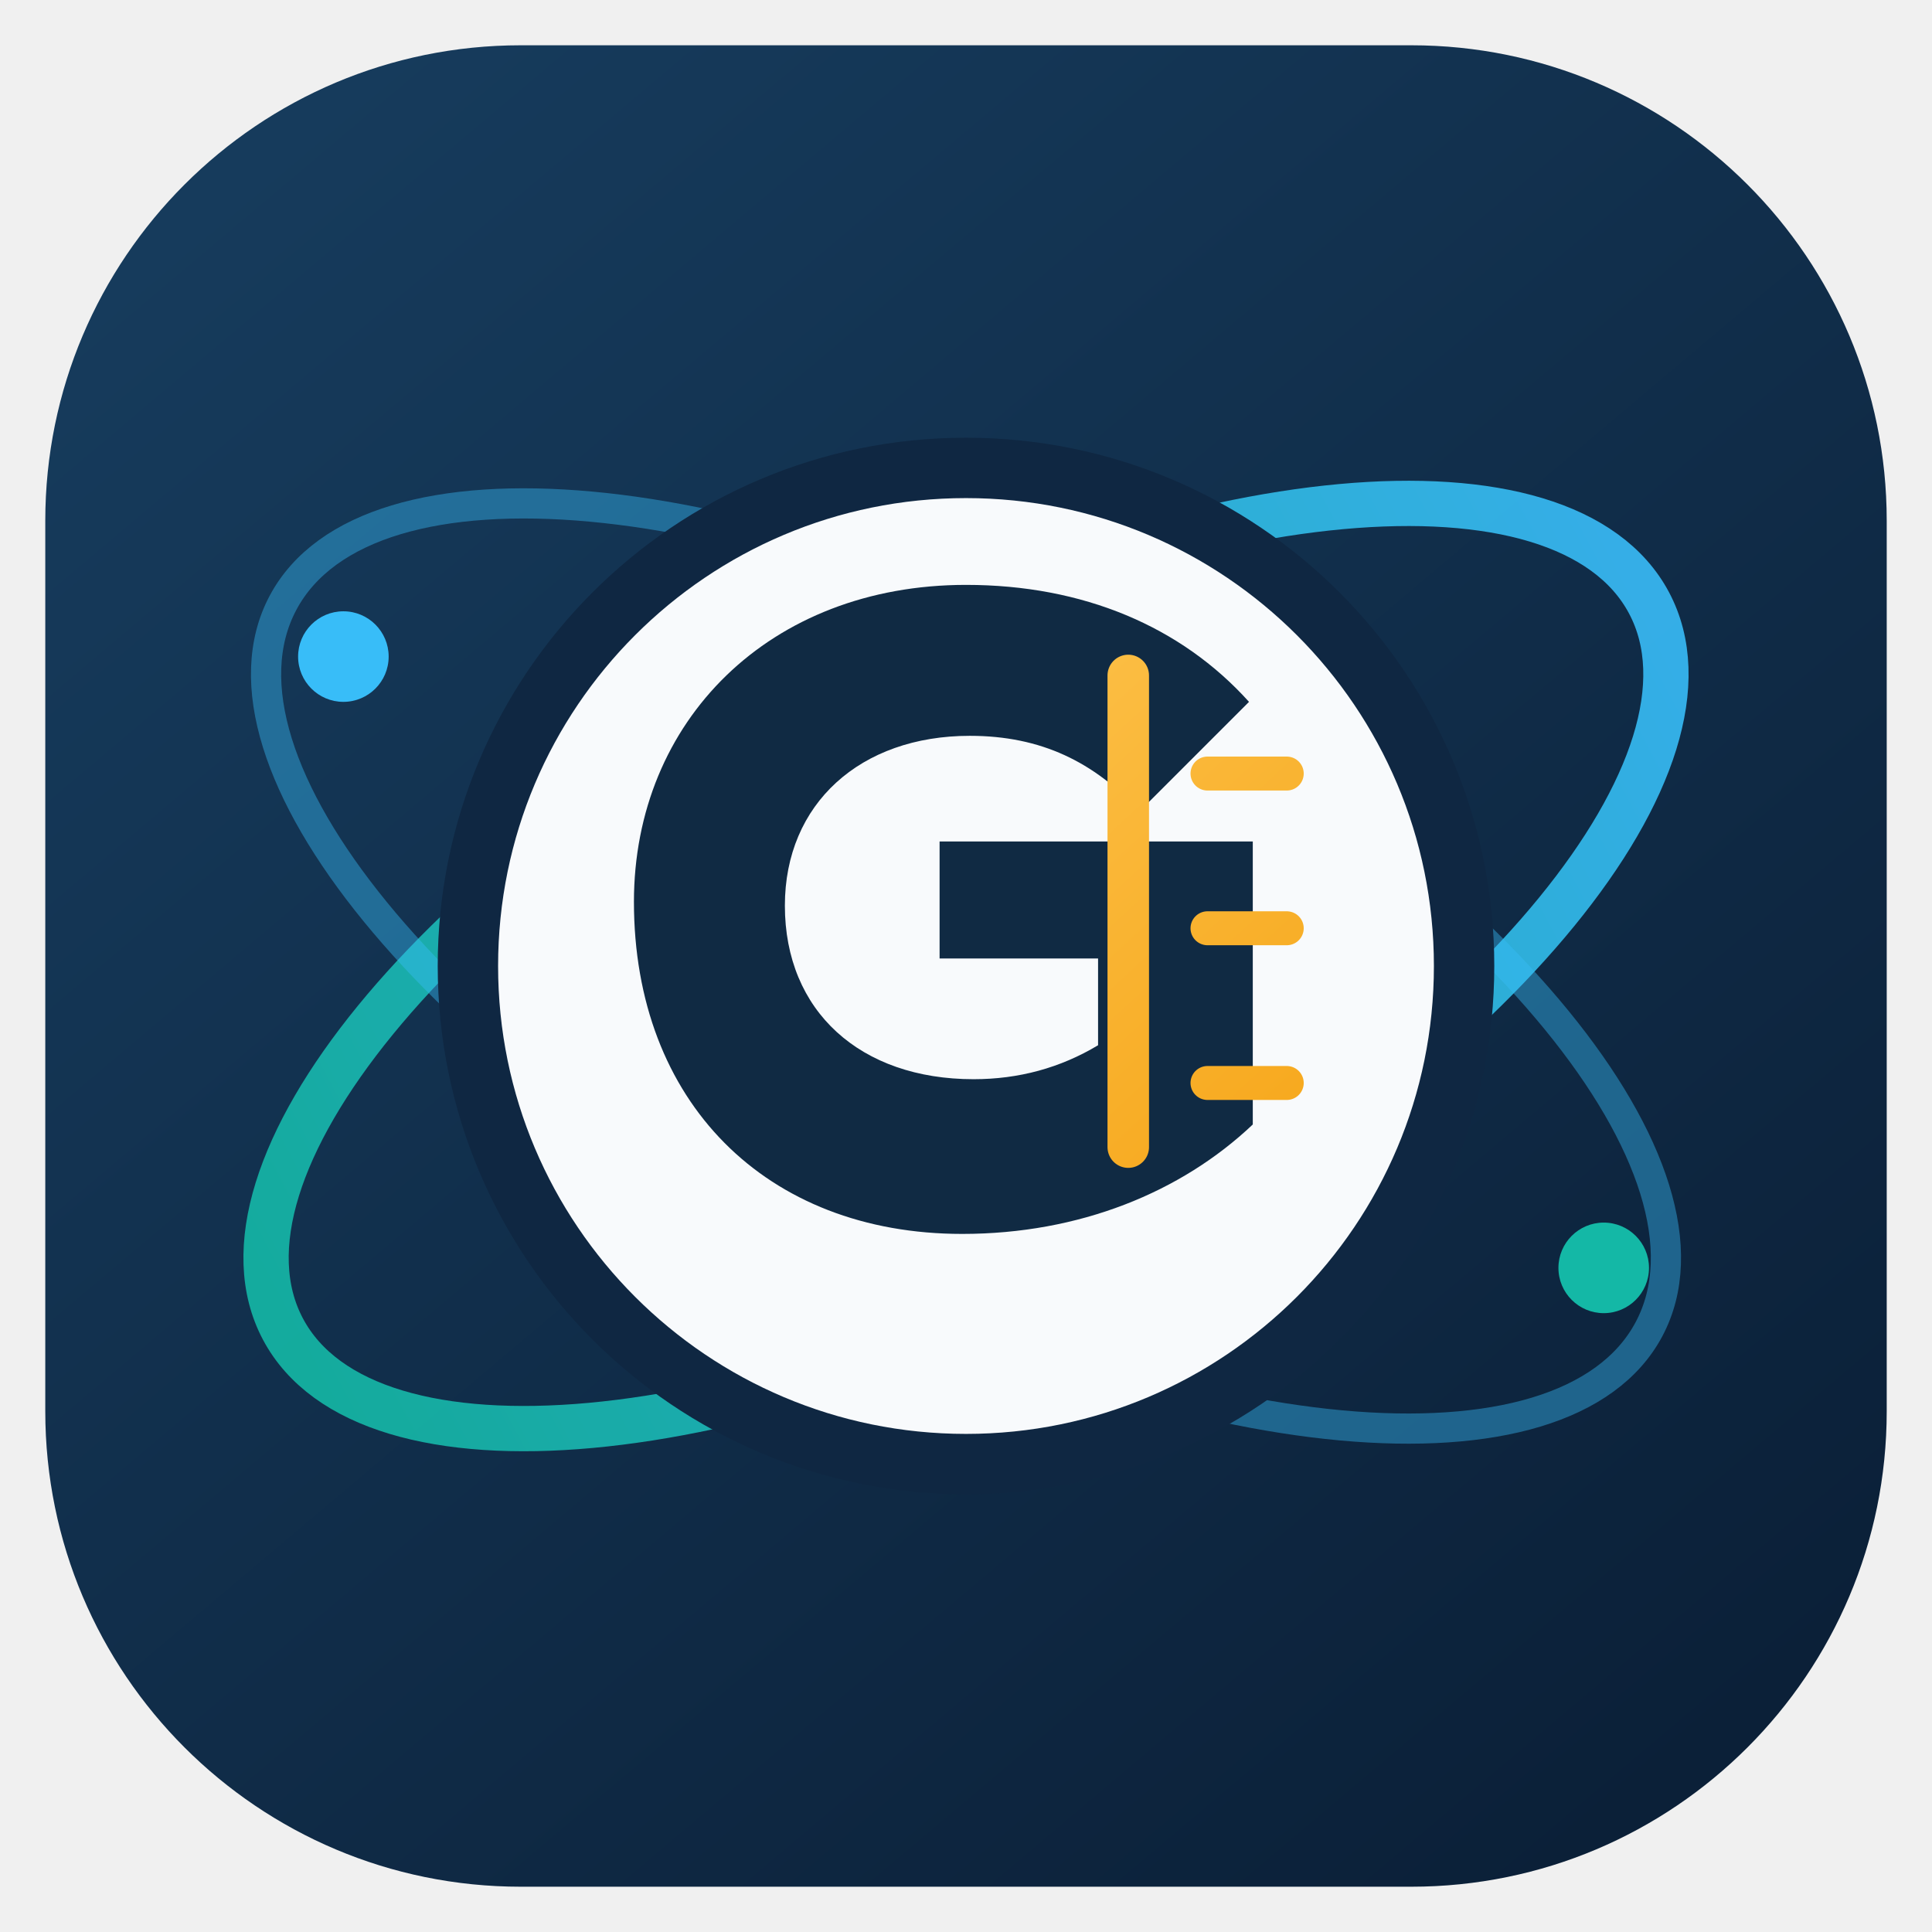
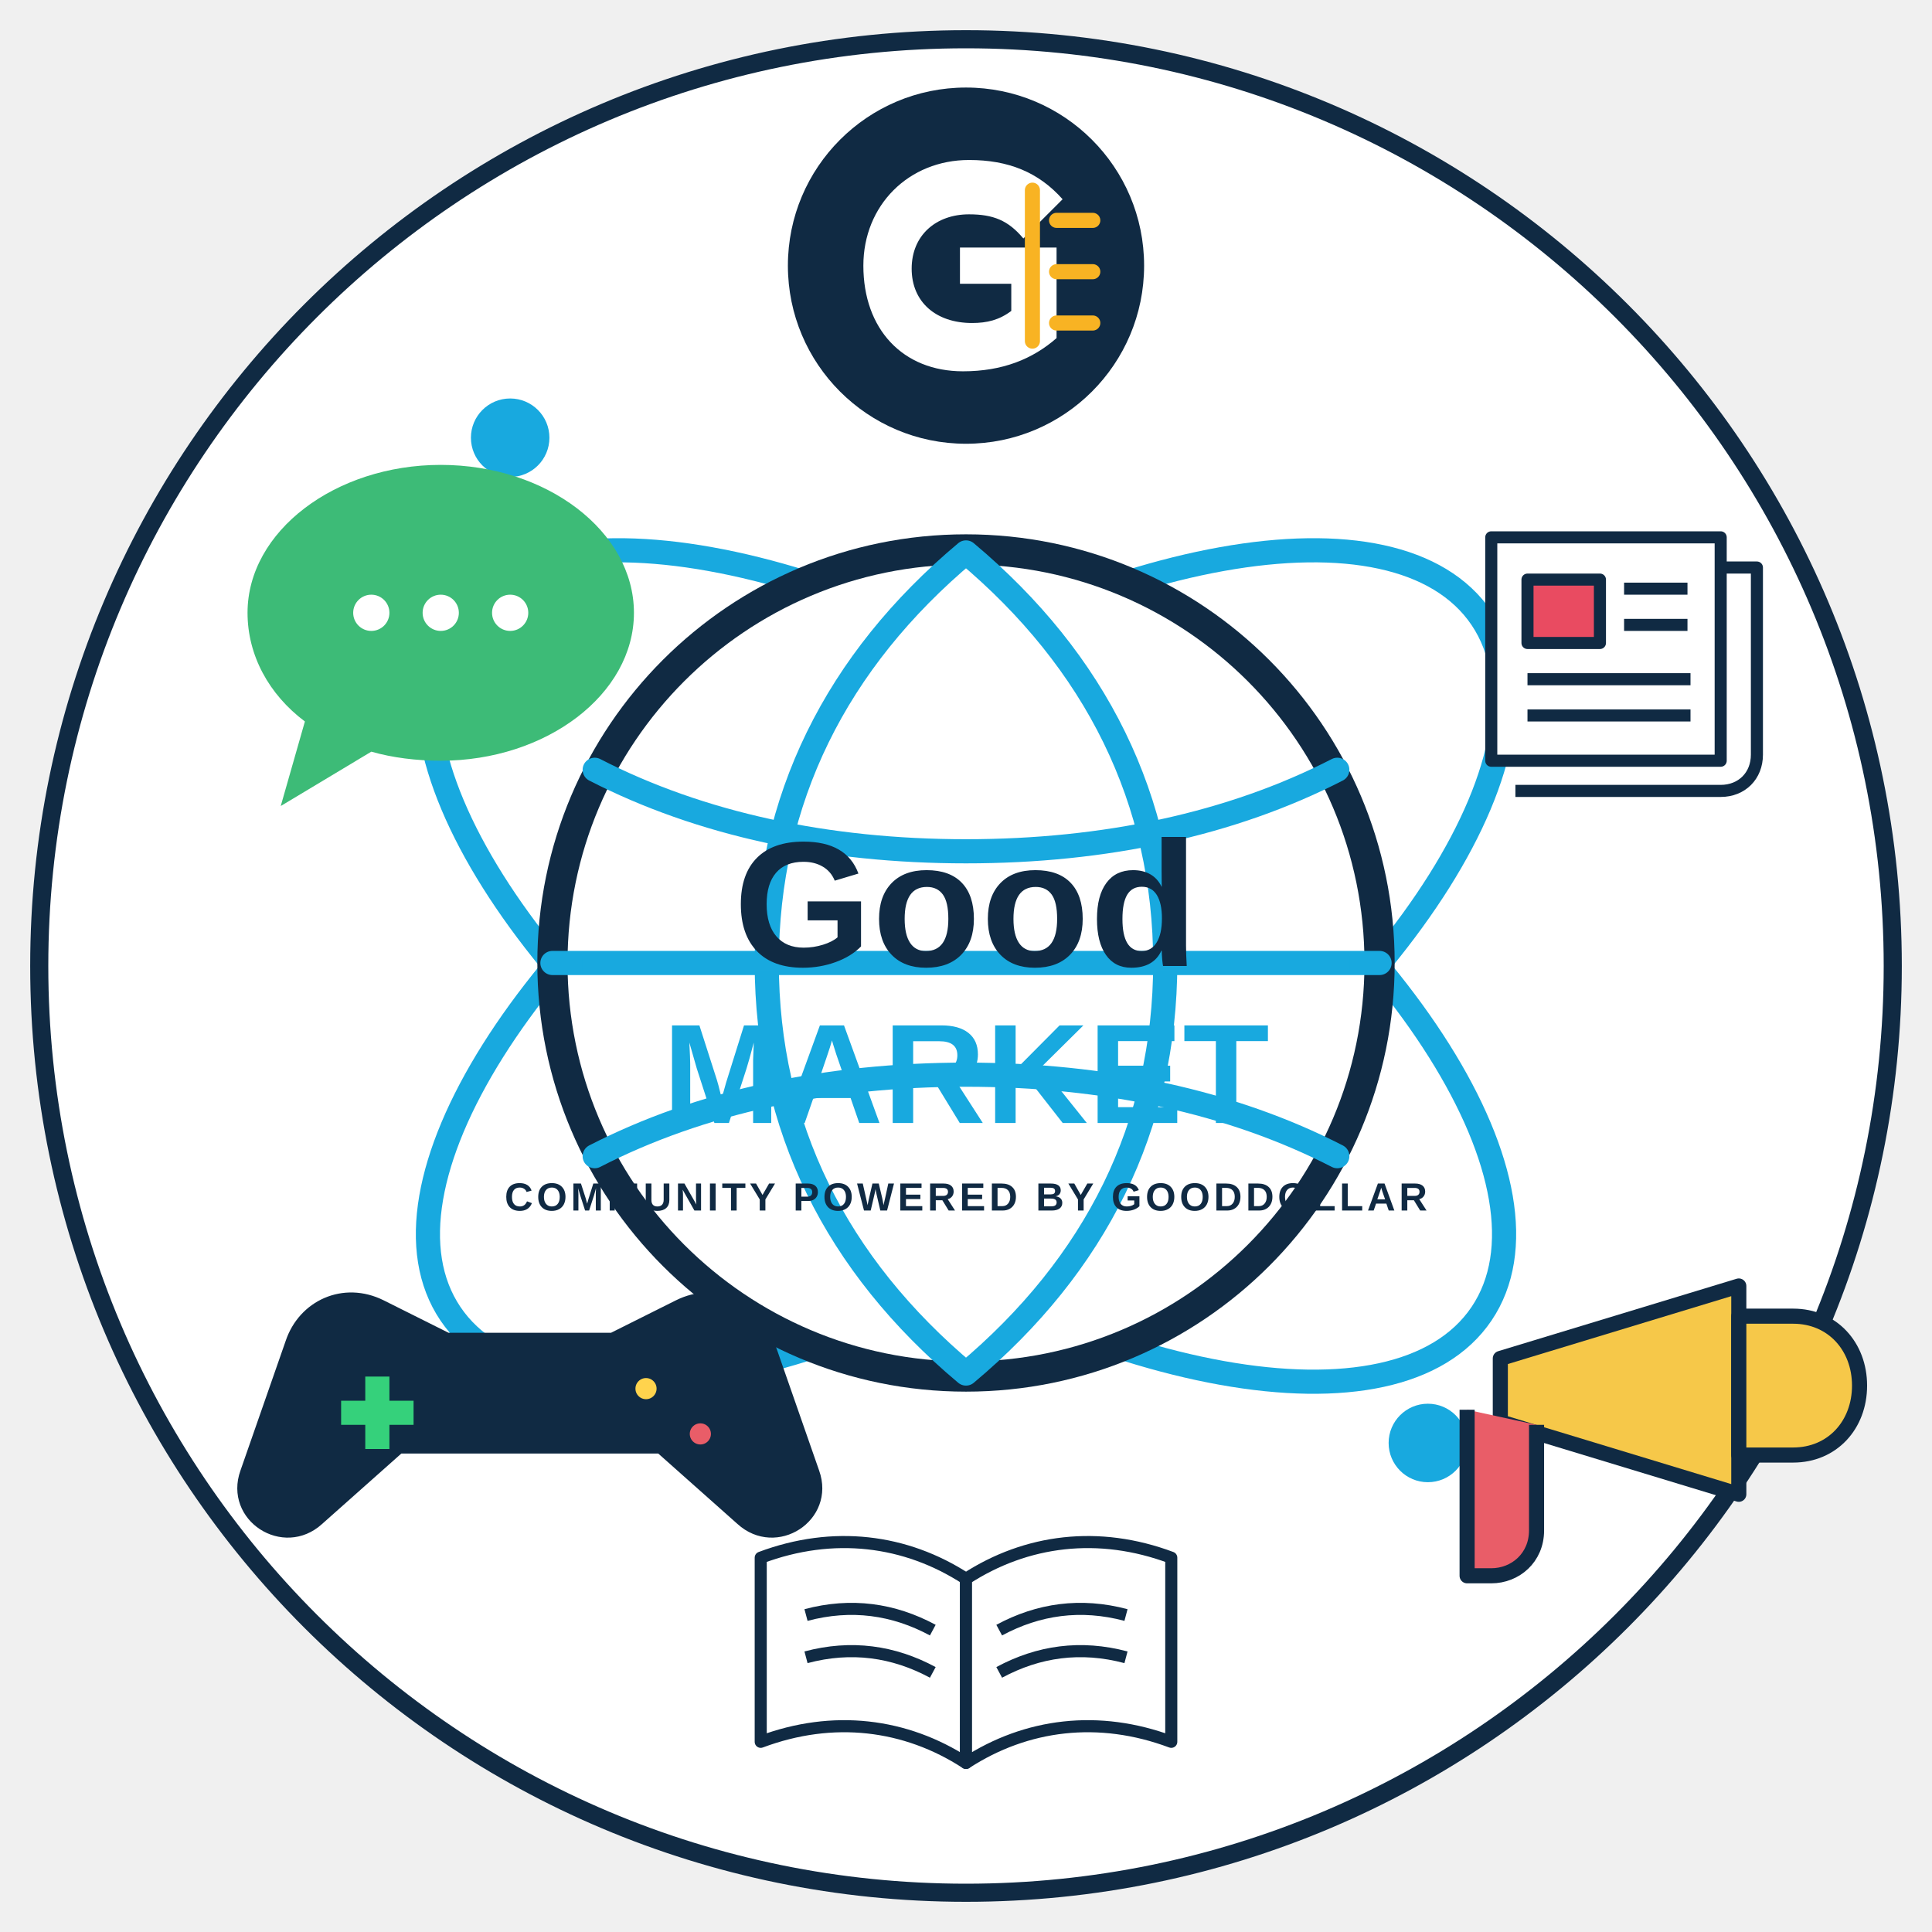
- <svg xmlns="http://www.w3.org/2000/svg" viewBox="0 0 512 512" role="img" aria-labelledby="title desc">
+ <svg xmlns="http://www.w3.org/2000/svg" viewBox="0 0 640 640" role="img" aria-labelledby="title desc">
  <defs>
-     <linearGradient id="bg" x1="72" y1="38" x2="440" y2="474" gradientUnits="userSpaceOnUse">
-       <stop stop-color="#163B5C" />
-       <stop offset="1" stop-color="#0B2038" />
-     </linearGradient>
-     <linearGradient id="gold" x1="152" y1="140" x2="363" y2="369" gradientUnits="userSpaceOnUse">
-       <stop stop-color="#FFD166" />
-       <stop offset="1" stop-color="#F59E0B" />
-     </linearGradient>
-     <linearGradient id="orbit" x1="52" y1="256" x2="460" y2="256" gradientUnits="userSpaceOnUse">
-       <stop stop-color="#14B8A6" />
-       <stop offset="1" stop-color="#38BDF8" />
-     </linearGradient>
+     <style>
+       .ink { fill: #102a43; }
+       .blue { fill: none; stroke: #18a9df; stroke-linecap: round; stroke-linejoin: round; }
+       .label { font-family: Arial, Helvetica, sans-serif; font-weight: 800; text-anchor: middle; }
+     </style>
  </defs>
-   <rect x="12" y="12" width="488" height="488" rx="126" fill="url(#bg)" />
-   <ellipse cx="256" cy="256" rx="205" ry="86" fill="none" stroke="url(#orbit)" stroke-width="12" opacity=".9" transform="rotate(-28 256 256)" />
-   <ellipse cx="256" cy="256" rx="205" ry="86" fill="none" stroke="#38BDF8" stroke-width="8" opacity=".42" transform="rotate(28 256 256)" />
-   <circle cx="256" cy="256" r="132" fill="#F8FAFC" stroke="#0F2742" stroke-width="16" />
-   <path d="M168 239c0-48 36-84 88-84 31 0 57 11 75 31l-29 29c-12-13-26-20-45-20-29 0-49 18-49 45 0 28 20 46 50 46 12 0 23-3 33-9v-23h-42v-31h83v75c-19 18-46 29-77 29-52 0-87-35-87-88Z" fill="#102A43" />
-   <path d="M299 179v125" stroke="url(#gold)" stroke-width="11" stroke-linecap="round" />
-   <path d="M320 205h21M320 246h21M320 287h21" stroke="url(#gold)" stroke-width="9" stroke-linecap="round" />
-   <circle cx="91" cy="174" r="12" fill="#38BDF8" />
-   <circle cx="425" cy="336" r="12" fill="#14B8A6" />
+   <circle cx="320" cy="320" r="307" fill="#fff" stroke="#102a43" stroke-width="6" />
+   <ellipse cx="320" cy="320" rx="206" ry="91" class="blue" stroke-width="8" transform="rotate(-34 320 320)" />
+   <ellipse cx="320" cy="320" rx="206" ry="91" class="blue" stroke-width="8" transform="rotate(34 320 320)" />
+   <circle cx="169" cy="145" r="13" fill="#18a9df" />
+   <circle cx="473" cy="478" r="13" fill="#18a9df" />
+   <circle cx="320" cy="88" r="59" class="ink" />
+   <path d="M286 88c0-20 15-35 35-35 13 0 23 4 31 13l-13 13c-5-6-10-8-18-8-11 0-19 7-19 18s8 18 20 18c5 0 9-1 13-4v-9h-17V82h32v30c-8 7-18 11-31 11-20 0-33-14-33-35Z" fill="#fff" />
+   <path d="M342 63v50M350 73h12M350 90h12M350 107h12" stroke="#f8b323" stroke-width="5" stroke-linecap="round" />
+   <path d="M82 203c0-27 29-49 64-49s64 22 64 49-29 49-64 49c-8 0-16-1-23-3l-30 18 8-28c-12-9-19-22-19-36Z" fill="#3dbb77" />
+   <circle cx="123" cy="203" r="6" fill="#fff" />
+   <circle cx="146" cy="203" r="6" fill="#fff" />
+   <circle cx="169" cy="203" r="6" fill="#fff" />
+   <g transform="translate(494 178)" fill="#fff" stroke="#102a43" stroke-width="4" stroke-linejoin="round">
+     <path d="M0 0h76v74H0z" />
+     <path d="M76 10h12v62c0 7-5 12-12 12H8" fill="none" />
+     <path d="M12 14h24v21H12z" fill="#e94b61" />
+     <path d="M44 17h21M44 29h21M12 47h54M12 59h54" />
+   </g>
+   <g transform="translate(70 425)" stroke="#102a43" stroke-width="5" stroke-linejoin="round">
+     <path d="M12 63 27 20c4-12 17-18 29-12l22 11h55l22-11c12-6 25 0 29 12l15 43c5 14-12 25-23 15l-27-24H62L35 78C24 88 7 77 12 63Z" fill="#102a43" />
+     <path d="M55 31v24M43 43h24" stroke="#35d17b" stroke-width="8" />
+     <circle cx="144" cy="35" r="6" fill="#ffd34d" />
+     <circle cx="162" cy="50" r="6" fill="#e95d68" />
+   </g>
+   <g transform="translate(484 418)" stroke="#102a43" stroke-width="5" stroke-linejoin="round">
+     <path d="M13 32 92 8v69L13 53Z" fill="#f6c849" />
+     <path d="M92 18h18c13 0 22 10 22 23s-9 23-22 23H92Z" fill="#f6c849" />
+     <path d="M25 54v35c0 9-7 15-15 15H2V49" fill="#e95d68" />
+   </g>
+   <circle cx="320" cy="319" r="137" fill="#fff" stroke="#102a43" stroke-width="10" />
+   <path d="M183 319h274M320 183c-43 36-66 82-66 136s23 100 66 136M320 183c43 36 66 82 66 136s-23 100-66 136M197 255c35 18 77 27 123 27s88-9 123-27M197 383c35-18 77-27 123-27s88 9 123 27" class="blue" stroke="#102a43" stroke-width="8" />
+   <path d="M193 319h254" stroke="#18a9df" stroke-width="5" opacity=".7" />
+   <text x="320" y="320" class="label ink" font-size="59">Good</text>
+   <text x="320" y="372" class="label" fill="#18a9df" font-size="47">MARKET</text>
+   <text x="320" y="401" class="label" fill="#102a43" font-size="13" letter-spacing="1.2">COMMUNITY POWERED BY GOODDOLLAR</text>
+   <g transform="translate(252 508)" fill="#fff" stroke="#102a43" stroke-width="4" stroke-linejoin="round">
+     <path d="M0 8c24-9 48-6 68 7v61c-20-13-44-16-68-7Z" />
+     <path d="M68 15c20-13 44-16 68-7v61c-24-9-48-6-68 7Z" />
+     <path d="M15 27c15-4 29-2 42 5M15 41c15-4 29-2 42 5M79 32c13-7 27-9 42-5M79 46c13-7 27-9 42-5" fill="none" />
+   </g>
</svg>
